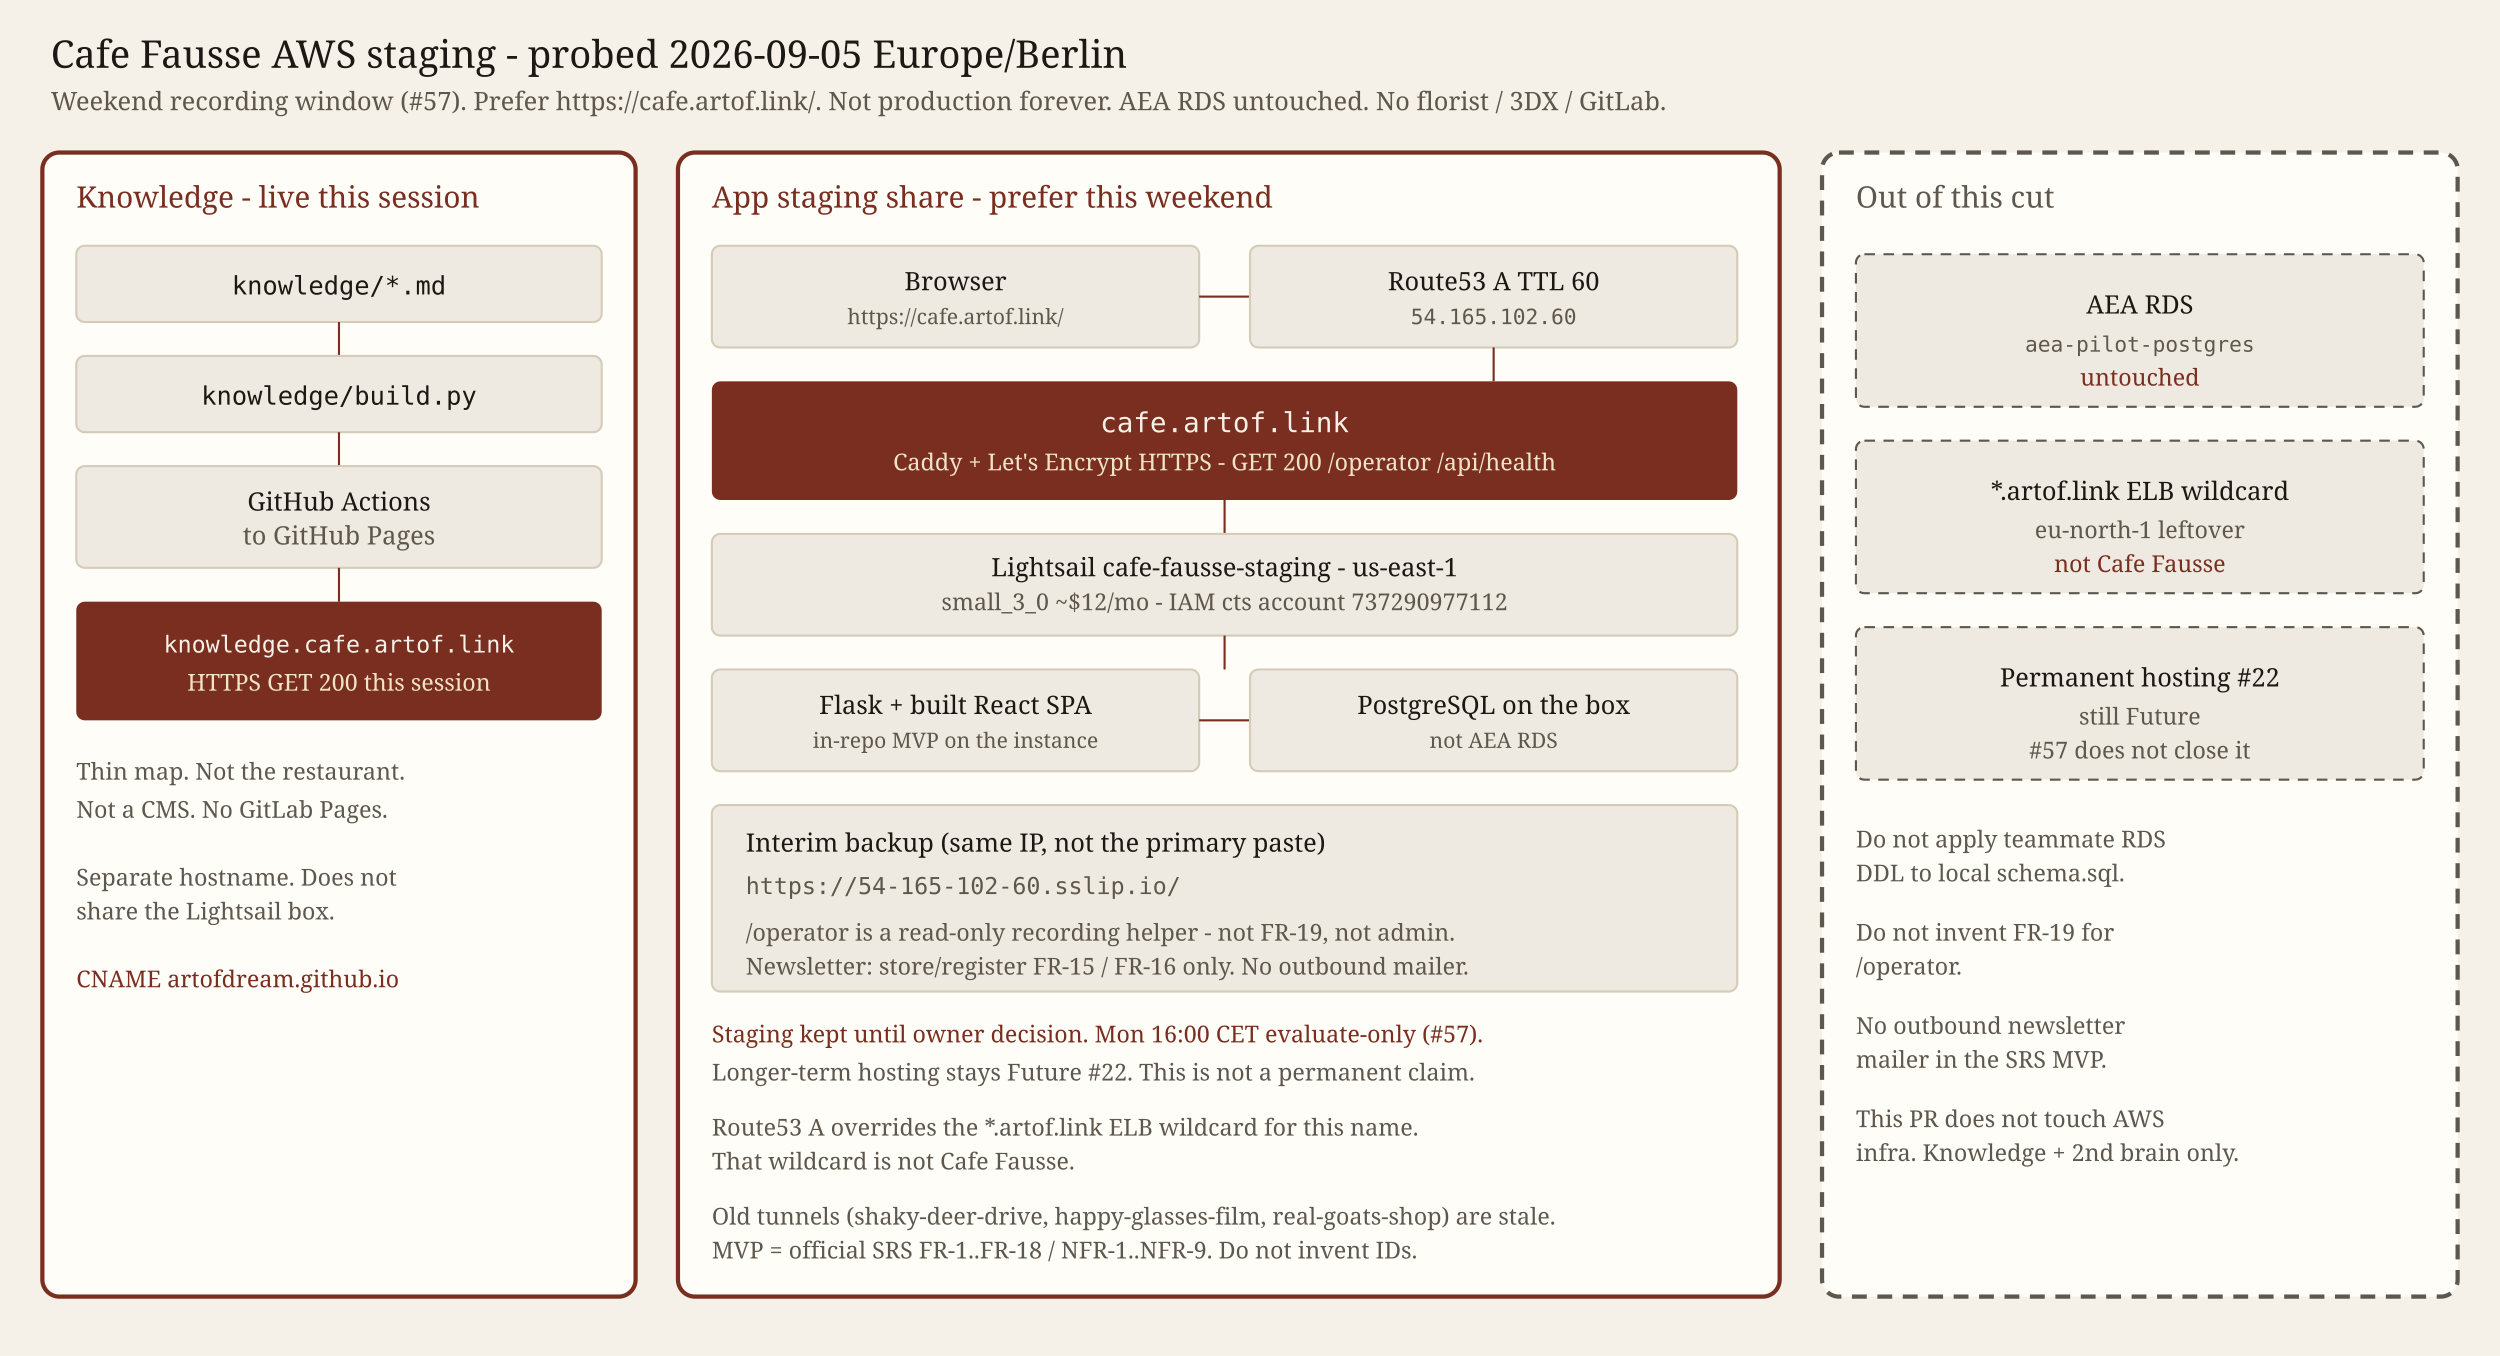
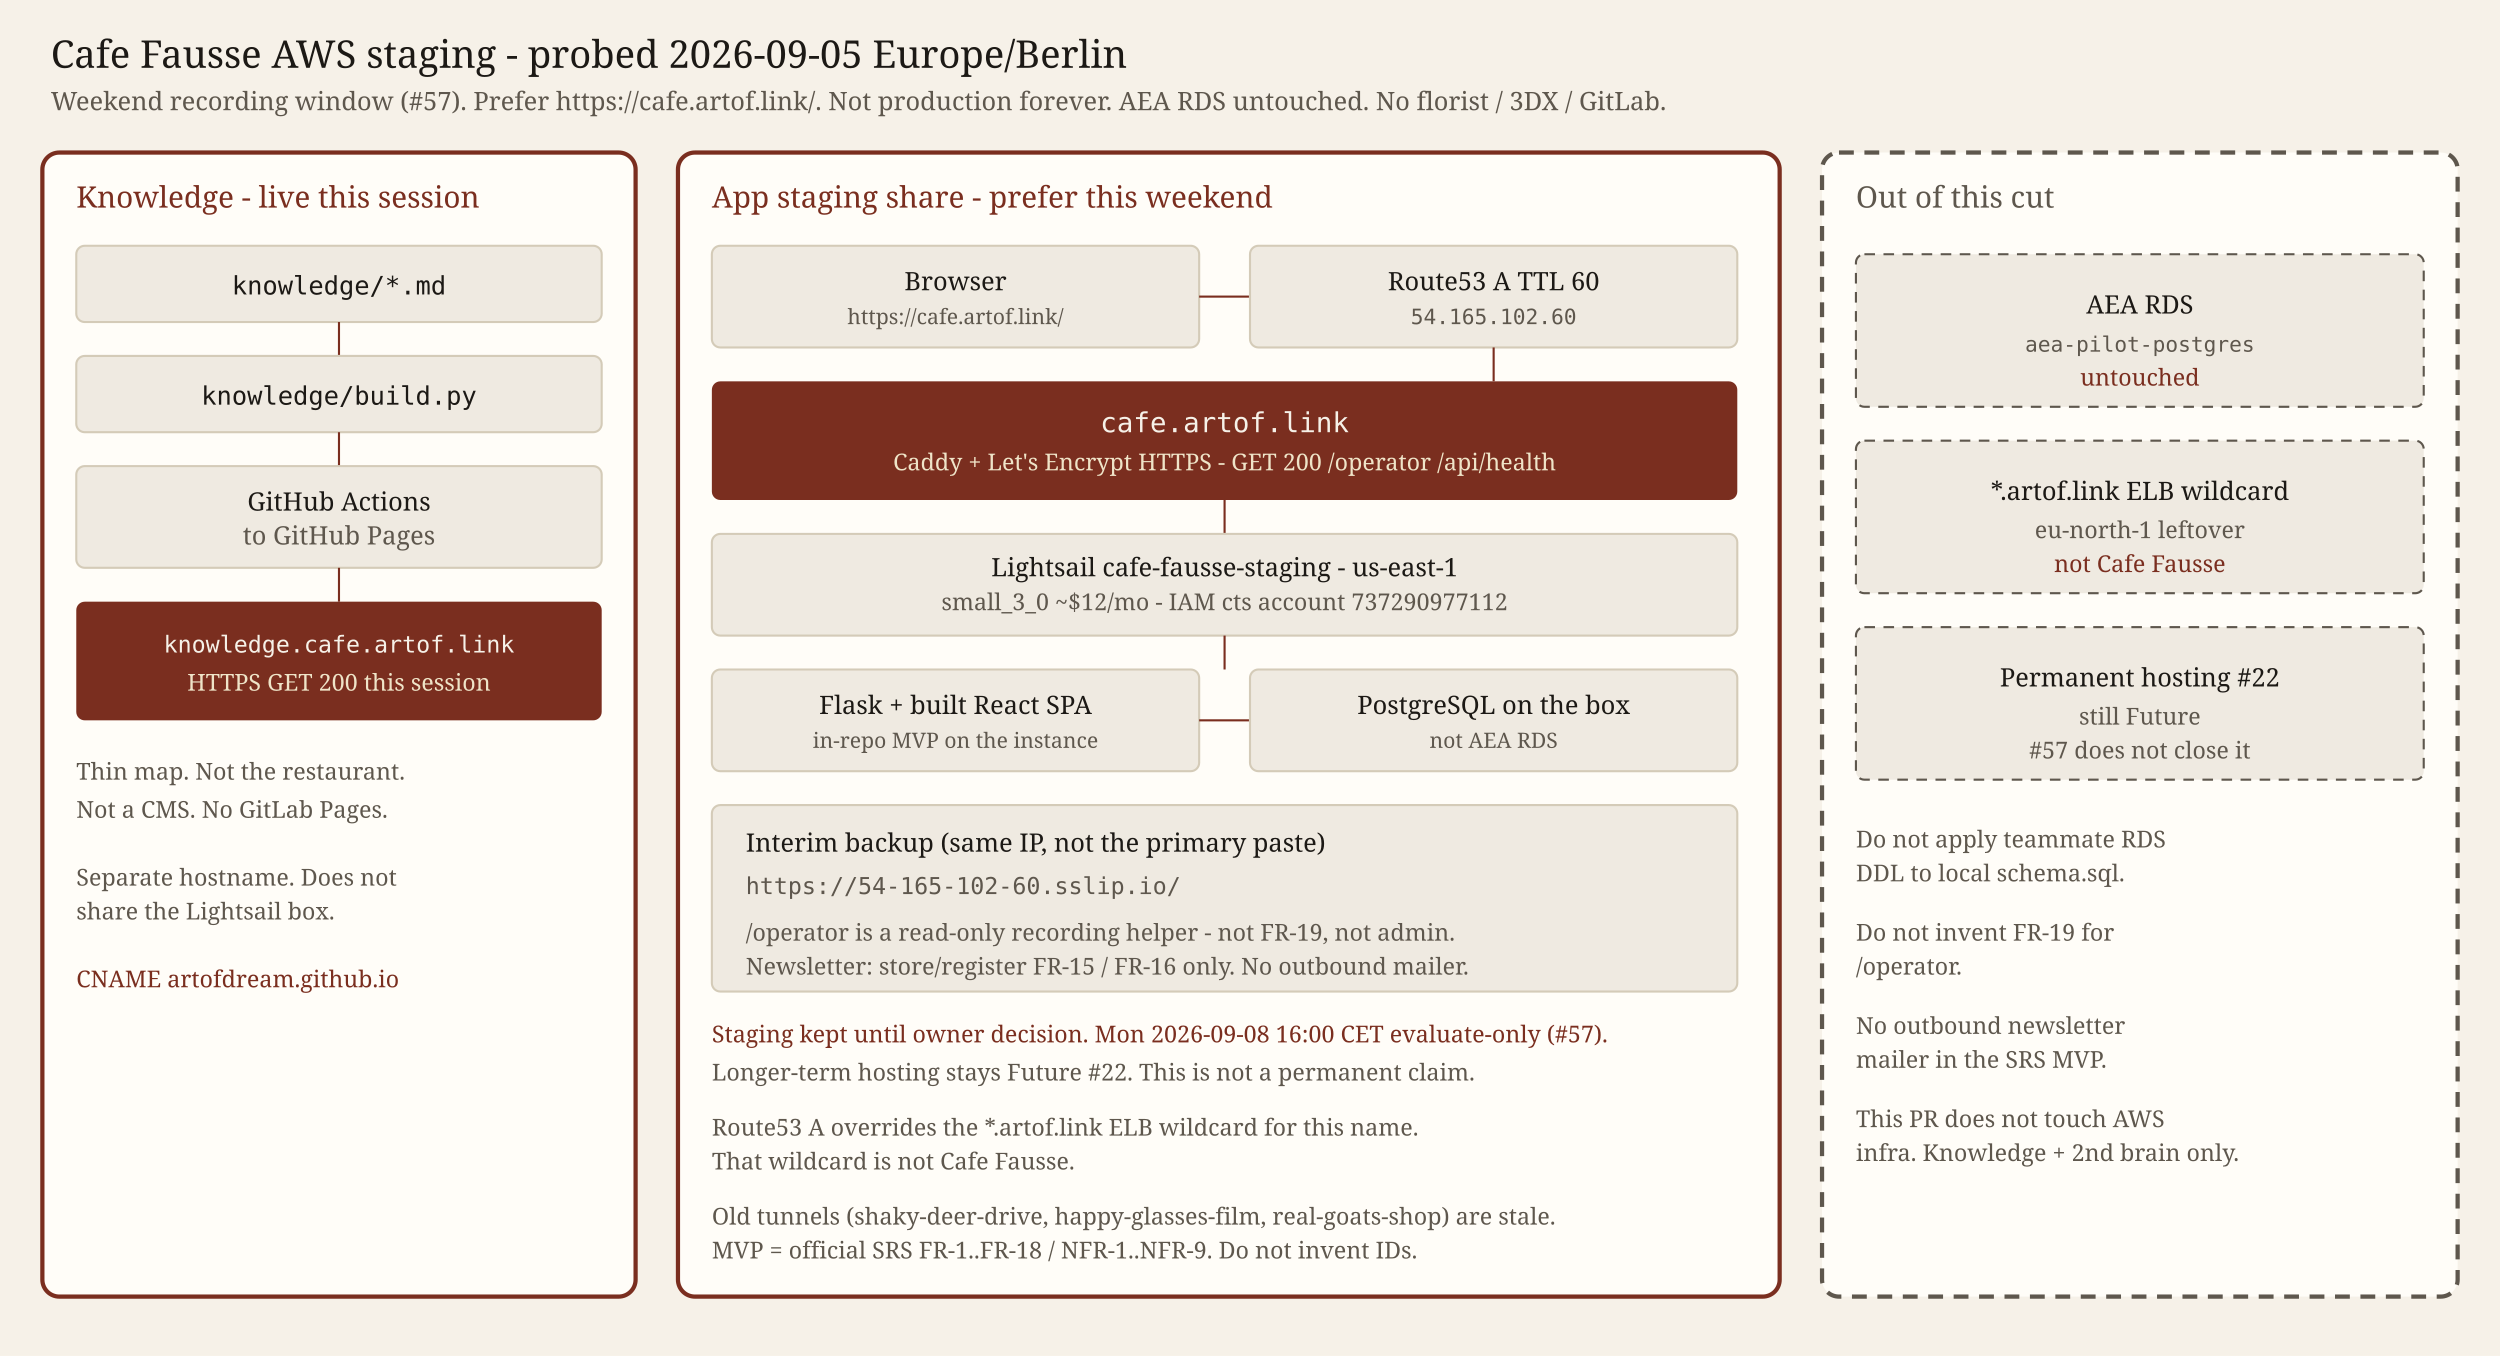
<svg xmlns="http://www.w3.org/2000/svg" viewBox="0 0 1180 640" role="img" aria-labelledby="t3 d3">
  <rect width="1180" height="640" fill="#f6f1e8" />
  <text x="24" y="32" font-family="Georgia, serif" font-size="18" fill="#1c1915">Cafe Fausse AWS staging - probed 2026-09-05 Europe/Berlin</text>
  <text x="24" y="52" font-family="Georgia, serif" font-size="12" fill="#5e574d">Weekend recording window (#57). Prefer https://cafe.artof.link/. Not production forever. AEA RDS untouched. No florist / 3DX / GitLab.</text>
  <rect x="20" y="72" width="280" height="540" rx="8" fill="#fffdf8" stroke="#7a2e1f" stroke-width="2" />
  <text x="36" y="98" font-family="Georgia, serif" font-size="14" fill="#7a2e1f">Knowledge - live this session</text>
  <rect x="36" y="116" width="248" height="36" rx="4" fill="#efeae1" stroke="#d4cbb8" />
  <text x="160" y="139" text-anchor="middle" font-family="ui-monospace, monospace" font-size="12" fill="#1c1915">knowledge/*.md</text>
  <line x1="160" y1="152" x2="160" y2="168" stroke="#7a2e1f" />
  <rect x="36" y="168" width="248" height="36" rx="4" fill="#efeae1" stroke="#d4cbb8" />
  <text x="160" y="191" text-anchor="middle" font-family="ui-monospace, monospace" font-size="12" fill="#1c1915">knowledge/build.py</text>
  <line x1="160" y1="204" x2="160" y2="220" stroke="#7a2e1f" />
  <rect x="36" y="220" width="248" height="48" rx="4" fill="#efeae1" stroke="#d4cbb8" />
  <text x="160" y="241" text-anchor="middle" font-family="Georgia, serif" font-size="12" fill="#1c1915">GitHub Actions</text>
  <text x="160" y="257" text-anchor="middle" font-family="Georgia, serif" font-size="12" fill="#5e574d">to GitHub Pages</text>
  <line x1="160" y1="268" x2="160" y2="284" stroke="#7a2e1f" />
  <rect x="36" y="284" width="248" height="56" rx="4" fill="#7a2e1f" />
  <text x="160" y="308" text-anchor="middle" font-family="ui-monospace, monospace" font-size="11" fill="#f6f1e8">knowledge.cafe.artof.link</text>
  <text x="160" y="326" text-anchor="middle" font-family="Georgia, serif" font-size="11" fill="#efe4c8">HTTPS GET 200 this session</text>
  <text x="36" y="368" font-family="Georgia, serif" font-size="11" fill="#5e574d">Thin map. Not the restaurant.</text>
  <text x="36" y="386" font-family="Georgia, serif" font-size="11" fill="#5e574d">Not a CMS. No GitLab Pages.</text>
  <text x="36" y="418" font-family="Georgia, serif" font-size="11" fill="#5e574d">Separate hostname. Does not</text>
  <text x="36" y="434" font-family="Georgia, serif" font-size="11" fill="#5e574d">share the Lightsail box.</text>
  <text x="36" y="466" font-family="Georgia, serif" font-size="11" fill="#7a2e1f">CNAME artofdream.github.io</text>
  <rect x="320" y="72" width="520" height="540" rx="8" fill="#fffdf8" stroke="#7a2e1f" stroke-width="2" />
  <text x="336" y="98" font-family="Georgia, serif" font-size="14" fill="#7a2e1f">App staging share - prefer this weekend</text>
  <rect x="336" y="116" width="230" height="48" rx="4" fill="#efeae1" stroke="#d4cbb8" />
  <text x="451" y="137" text-anchor="middle" font-family="Georgia, serif" font-size="12" fill="#1c1915">Browser</text>
  <text x="451" y="153" text-anchor="middle" font-family="Georgia, serif" font-size="10" fill="#5e574d">https://cafe.artof.link/</text>
  <line x1="566" y1="140" x2="590" y2="140" stroke="#7a2e1f" />
  <rect x="590" y="116" width="230" height="48" rx="4" fill="#efeae1" stroke="#d4cbb8" />
  <text x="705" y="137" text-anchor="middle" font-family="Georgia, serif" font-size="12" fill="#1c1915">Route53 A TTL 60</text>
  <text x="705" y="153" text-anchor="middle" font-family="ui-monospace, monospace" font-size="10" fill="#5e574d">54.165.102.60</text>
  <line x1="705" y1="164" x2="705" y2="180" stroke="#7a2e1f" />
  <rect x="336" y="180" width="484" height="56" rx="4" fill="#7a2e1f" />
  <text x="578" y="204" text-anchor="middle" font-family="ui-monospace, monospace" font-size="13" fill="#f6f1e8">cafe.artof.link</text>
  <text x="578" y="222" text-anchor="middle" font-family="Georgia, serif" font-size="11" fill="#efe4c8">Caddy + Let's Encrypt HTTPS - GET 200 /operator /api/health</text>
  <line x1="578" y1="236" x2="578" y2="252" stroke="#7a2e1f" />
  <rect x="336" y="252" width="484" height="48" rx="4" fill="#efeae1" stroke="#d4cbb8" />
  <text x="578" y="272" text-anchor="middle" font-family="Georgia, serif" font-size="12" fill="#1c1915">Lightsail cafe-fausse-staging - us-east-1</text>
  <text x="578" y="288" text-anchor="middle" font-family="Georgia, serif" font-size="11" fill="#5e574d">small_3_0 ~$12/mo - IAM cts account 737290977112</text>
  <line x1="578" y1="300" x2="578" y2="316" stroke="#7a2e1f" />
  <rect x="336" y="316" width="230" height="48" rx="4" fill="#efeae1" stroke="#d4cbb8" />
  <text x="451" y="337" text-anchor="middle" font-family="Georgia, serif" font-size="12" fill="#1c1915">Flask + built React SPA</text>
  <text x="451" y="353" text-anchor="middle" font-family="Georgia, serif" font-size="10" fill="#5e574d">in-repo MVP on the instance</text>
  <line x1="566" y1="340" x2="590" y2="340" stroke="#7a2e1f" />
  <rect x="590" y="316" width="230" height="48" rx="4" fill="#efeae1" stroke="#d4cbb8" />
  <text x="705" y="337" text-anchor="middle" font-family="Georgia, serif" font-size="12" fill="#1c1915">PostgreSQL on the box</text>
  <text x="705" y="353" text-anchor="middle" font-family="Georgia, serif" font-size="10" fill="#5e574d">not AEA RDS</text>
  <rect x="336" y="380" width="484" height="88" rx="4" fill="#efeae1" stroke="#d4cbb8" />
  <text x="352" y="402" font-family="Georgia, serif" font-size="12" fill="#1c1915">Interim backup (same IP, not the primary paste)</text>
  <text x="352" y="422" font-family="ui-monospace, monospace" font-size="11" fill="#5e574d">https://54-165-102-60.sslip.io/</text>
  <text x="352" y="444" font-family="Georgia, serif" font-size="11" fill="#5e574d">/operator is a read-only recording helper - not FR-19, not admin.</text>
  <text x="352" y="460" font-family="Georgia, serif" font-size="11" fill="#5e574d">Newsletter: store/register FR-15 / FR-16 only. No outbound mailer.</text>
-   <text x="336" y="492" font-family="Georgia, serif" font-size="11" fill="#7a2e1f">Staging kept until owner decision. Mon 16:00 CET evaluate-only (#57).</text>
+   <text x="336" y="492" font-family="Georgia, serif" font-size="11" fill="#7a2e1f">Staging kept until owner decision. Mon 2026-09-08 16:00 CET evaluate-only (#57).</text>
  <text x="336" y="510" font-family="Georgia, serif" font-size="11" fill="#5e574d">Longer-term hosting stays Future #22. This is not a permanent claim.</text>
  <text x="336" y="536" font-family="Georgia, serif" font-size="11" fill="#5e574d">Route53 A overrides the *.artof.link ELB wildcard for this name.</text>
  <text x="336" y="552" font-family="Georgia, serif" font-size="11" fill="#5e574d">That wildcard is not Cafe Fausse.</text>
  <text x="336" y="578" font-family="Georgia, serif" font-size="11" fill="#5e574d">Old tunnels (shaky-deer-drive, happy-glasses-film, real-goats-shop) are stale.</text>
  <text x="336" y="594" font-family="Georgia, serif" font-size="11" fill="#5e574d">MVP = official SRS FR-1..FR-18 / NFR-1..NFR-9. Do not invent IDs.</text>
  <rect x="860" y="72" width="300" height="540" rx="8" fill="#fffdf8" stroke="#5e574d" stroke-width="2" stroke-dasharray="7 5" />
  <text x="876" y="98" font-family="Georgia, serif" font-size="14" fill="#5e574d">Out of this cut</text>
  <rect x="876" y="120" width="268" height="72" rx="4" fill="#efeae1" stroke="#5e574d" stroke-dasharray="5 4" />
  <text x="1010" y="148" text-anchor="middle" font-family="Georgia, serif" font-size="12" fill="#1c1915">AEA RDS</text>
  <text x="1010" y="166" text-anchor="middle" font-family="ui-monospace, monospace" font-size="10" fill="#5e574d">aea-pilot-postgres</text>
  <text x="1010" y="182" text-anchor="middle" font-family="Georgia, serif" font-size="11" fill="#7a2e1f">untouched</text>
  <rect x="876" y="208" width="268" height="72" rx="4" fill="#efeae1" stroke="#5e574d" stroke-dasharray="5 4" />
  <text x="1010" y="236" text-anchor="middle" font-family="Georgia, serif" font-size="12" fill="#1c1915">*.artof.link ELB wildcard</text>
  <text x="1010" y="254" text-anchor="middle" font-family="Georgia, serif" font-size="11" fill="#5e574d">eu-north-1 leftover</text>
  <text x="1010" y="270" text-anchor="middle" font-family="Georgia, serif" font-size="11" fill="#7a2e1f">not Cafe Fausse</text>
  <rect x="876" y="296" width="268" height="72" rx="4" fill="#efeae1" stroke="#5e574d" stroke-dasharray="5 4" />
  <text x="1010" y="324" text-anchor="middle" font-family="Georgia, serif" font-size="12" fill="#1c1915">Permanent hosting #22</text>
  <text x="1010" y="342" text-anchor="middle" font-family="Georgia, serif" font-size="11" fill="#5e574d">still Future</text>
  <text x="1010" y="358" text-anchor="middle" font-family="Georgia, serif" font-size="11" fill="#5e574d">#57 does not close it</text>
  <text x="876" y="400" font-family="Georgia, serif" font-size="11" fill="#5e574d">Do not apply teammate RDS</text>
  <text x="876" y="416" font-family="Georgia, serif" font-size="11" fill="#5e574d">DDL to local schema.sql.</text>
  <text x="876" y="444" font-family="Georgia, serif" font-size="11" fill="#5e574d">Do not invent FR-19 for</text>
  <text x="876" y="460" font-family="Georgia, serif" font-size="11" fill="#5e574d">/operator.</text>
  <text x="876" y="488" font-family="Georgia, serif" font-size="11" fill="#5e574d">No outbound newsletter</text>
  <text x="876" y="504" font-family="Georgia, serif" font-size="11" fill="#5e574d">mailer in the SRS MVP.</text>
  <text x="876" y="532" font-family="Georgia, serif" font-size="11" fill="#5e574d">This PR does not touch AWS</text>
  <text x="876" y="548" font-family="Georgia, serif" font-size="11" fill="#5e574d">infra. Knowledge + 2nd brain only.</text>
</svg>
